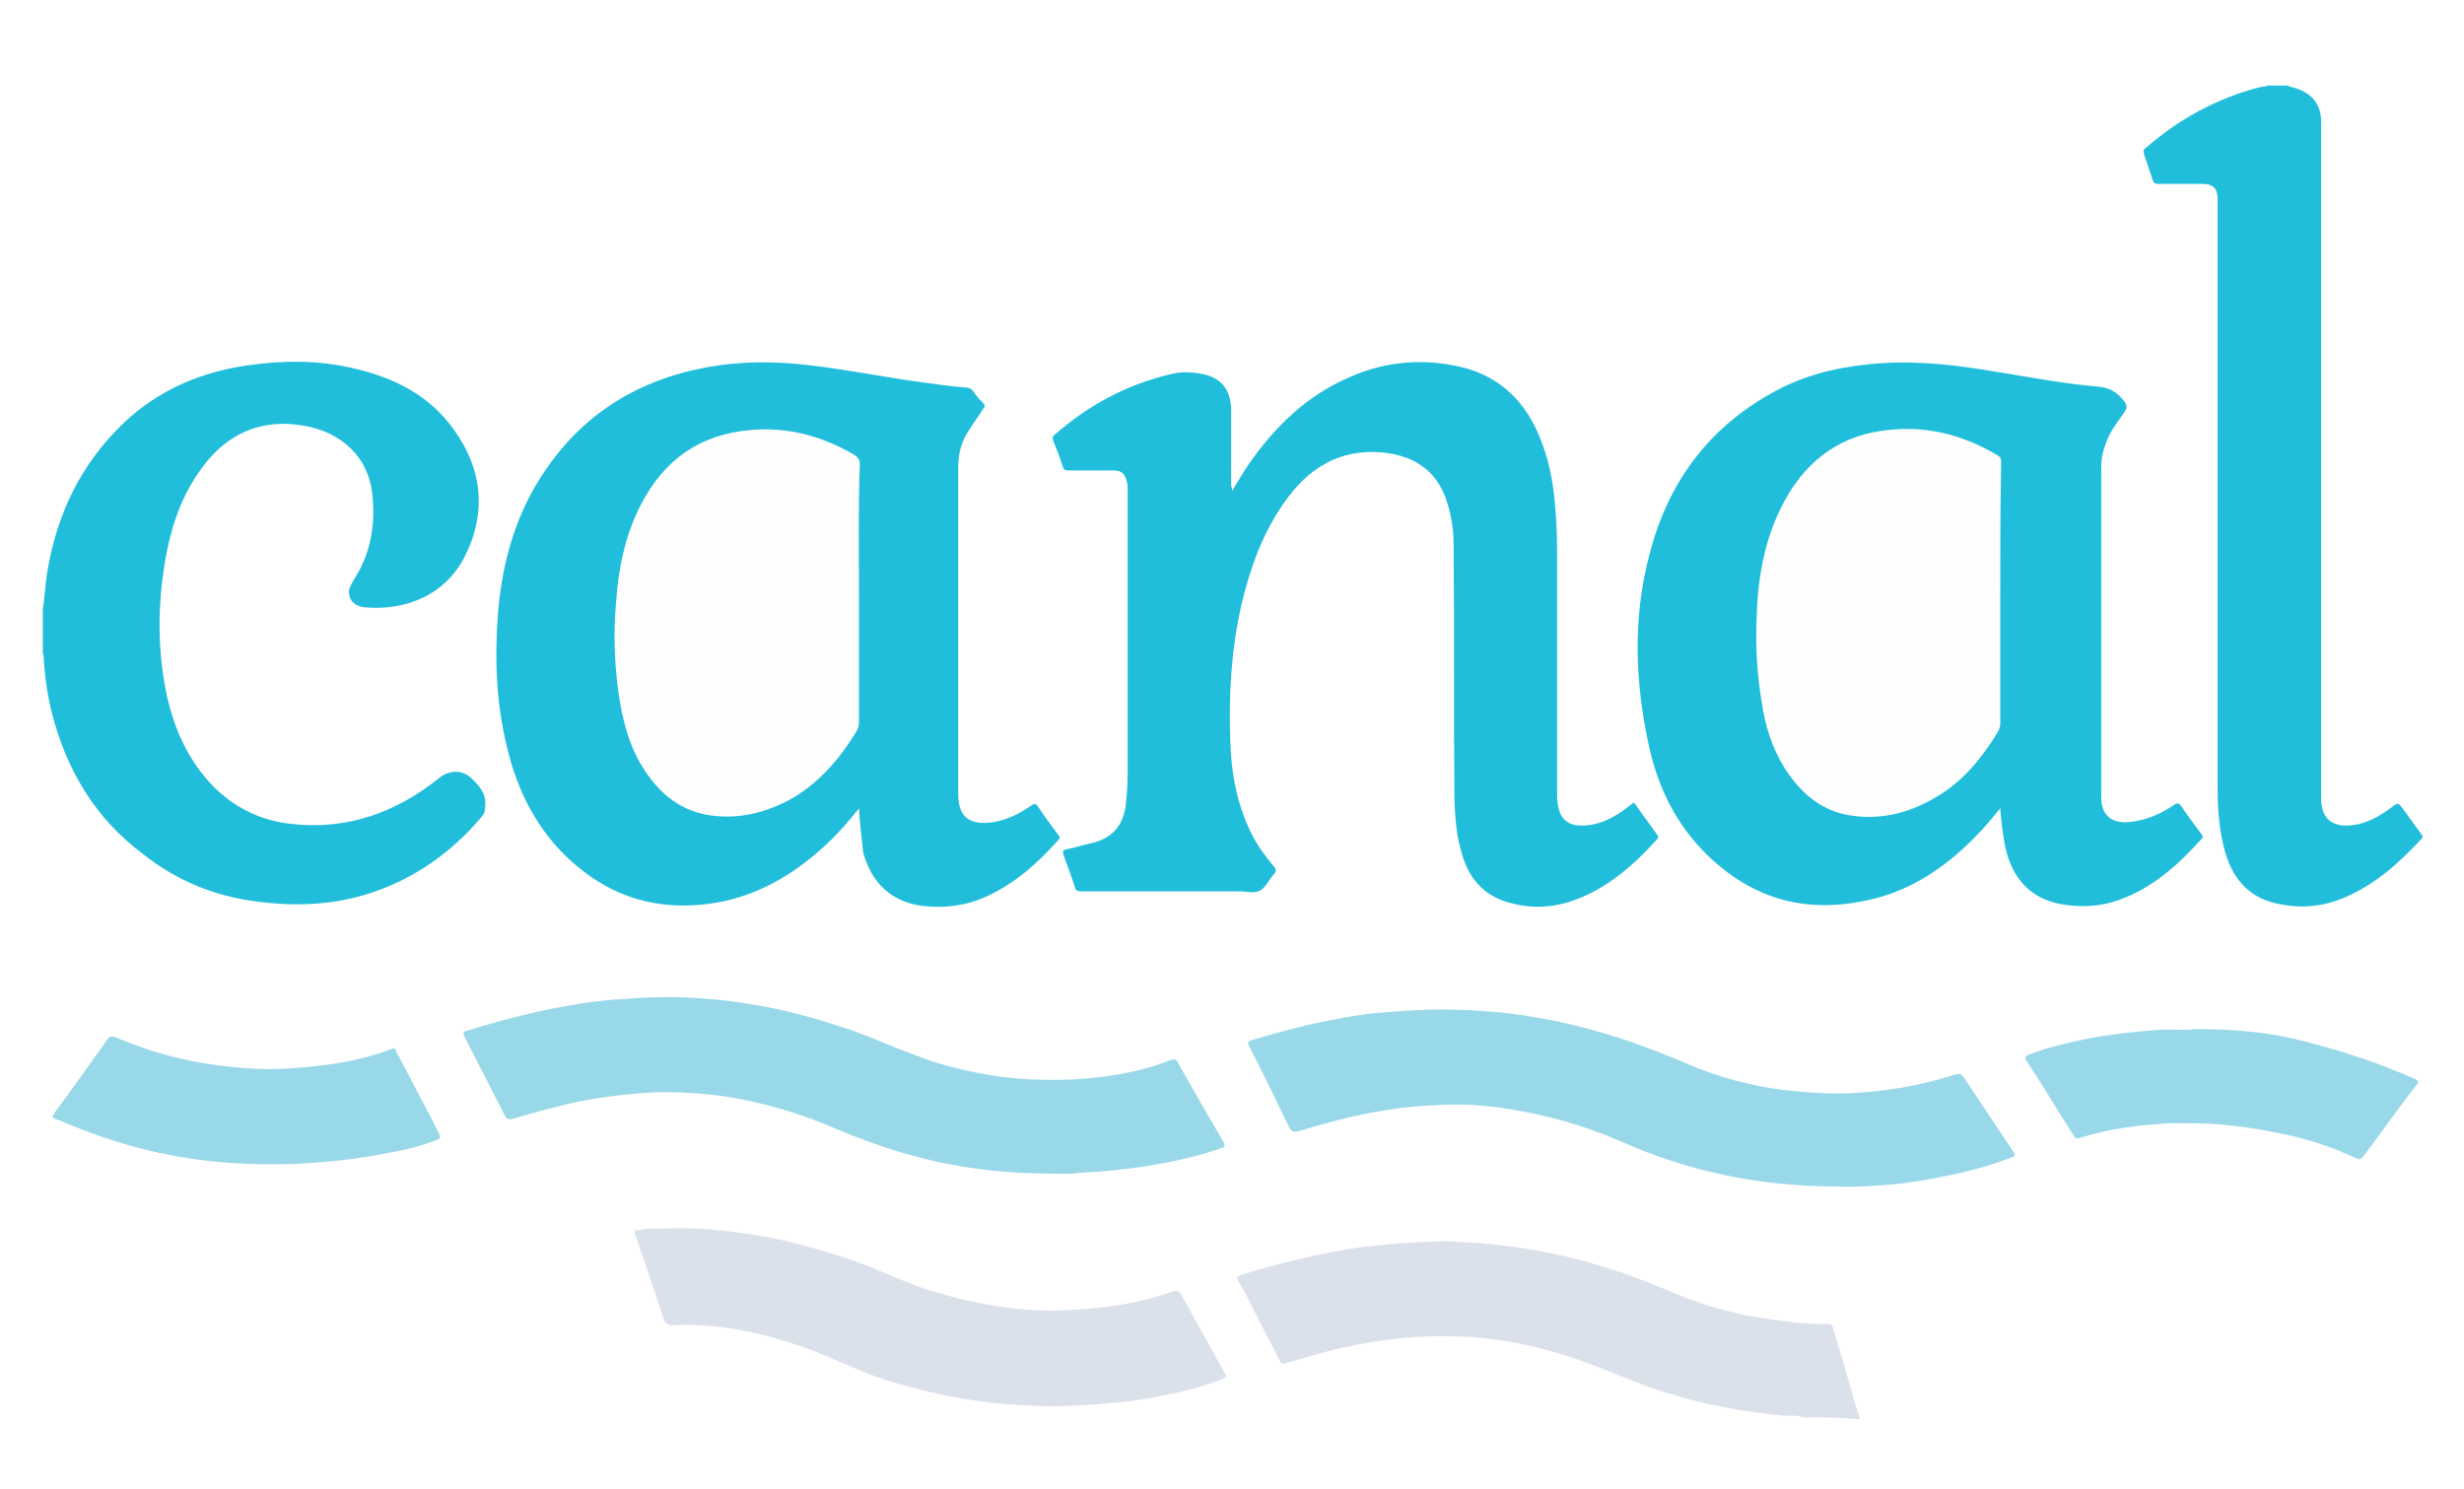
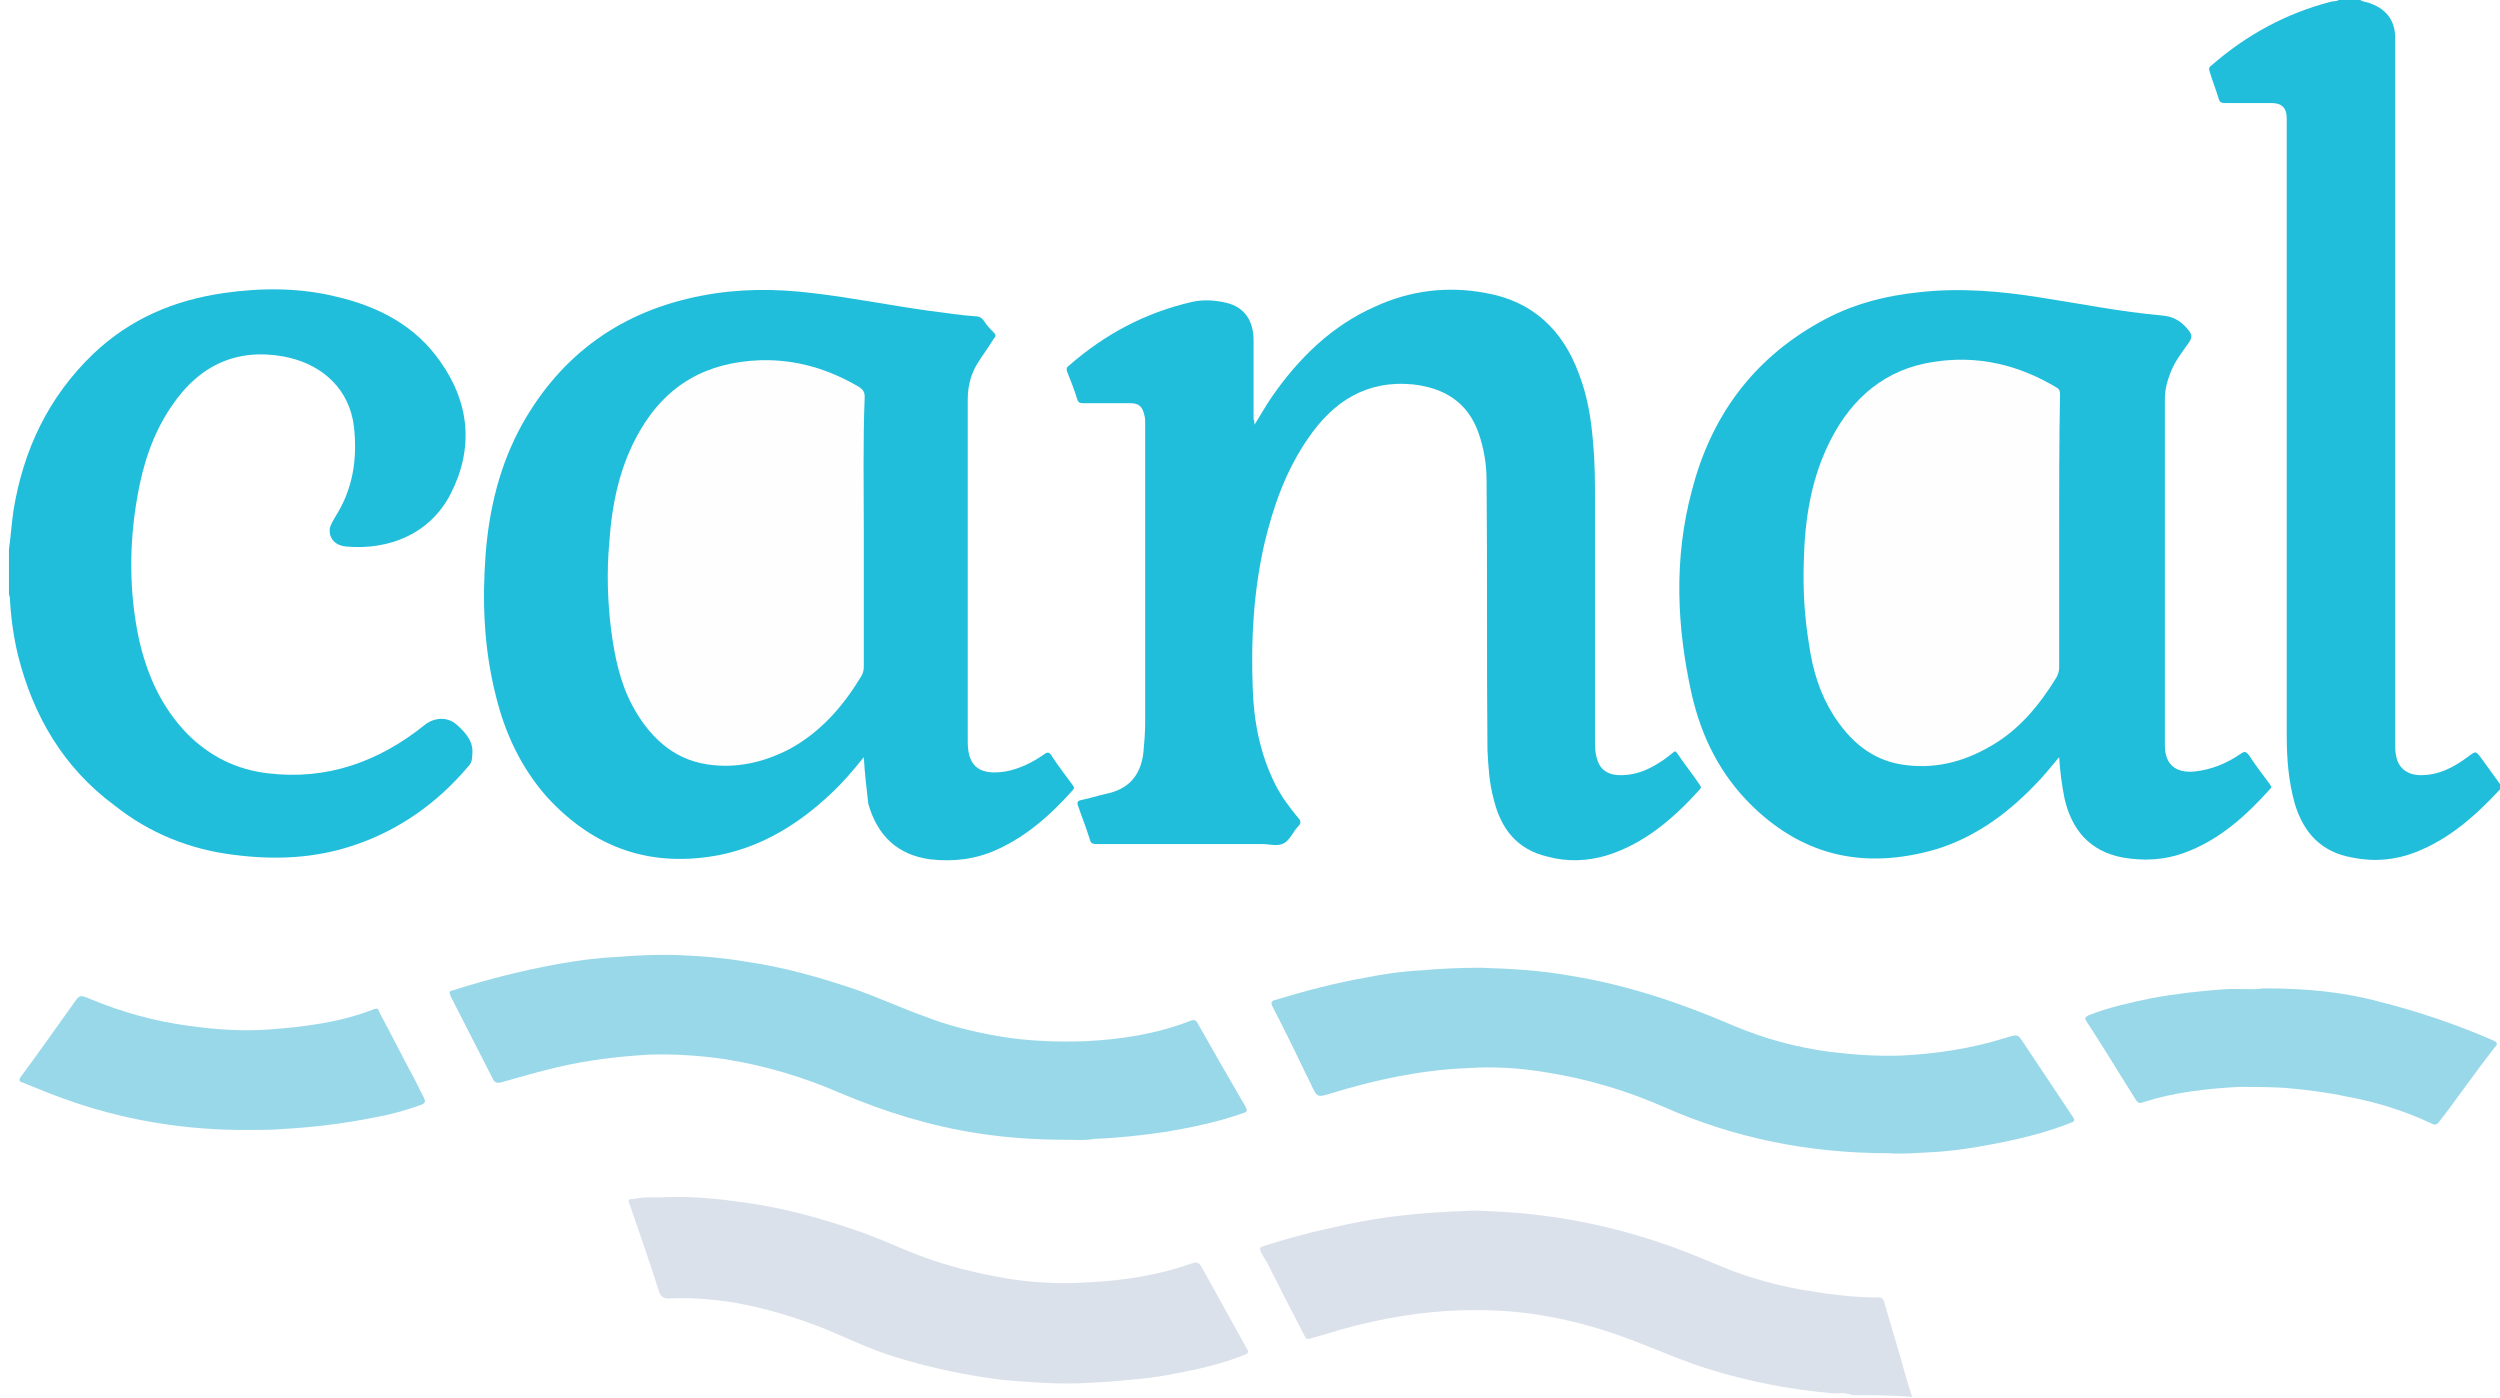
- <svg xmlns="http://www.w3.org/2000/svg" version="1.1" id="Layer_1" x="0px" y="0px" viewBox="0 0 288 174" style="enable-background:new 0 0 288 174;" xml:space="preserve">
+ <svg xmlns="http://www.w3.org/2000/svg" version="1.1" id="Layer_1" x="0px" y="0px" viewBox="4 10 279 156" style="enable-background:new 0 0 288 174;" xml:space="preserve">
  <style type="text/css">
	.st0{fill:#20BEDB;}
	.st1{fill:#DBE1EB;}
	.st2{fill:#99D8E9;}
	.st3{fill:#FEFEFE;}
</style>
  <g>
    <path class="st0" d="M5,71.3c0.2-1.4,0.3-2.9,0.5-4.3c1.1-6.8,3.9-12.7,8.9-17.5c4.1-3.9,9-6,14.6-6.8c4.2-0.6,8.4-0.6,12.5,0.4   c4.7,1.1,8.8,3.2,11.6,7.2c3.3,4.6,3.8,9.7,1.2,14.8c-2.3,4.5-6.9,6.3-11.6,5.9c-1.3-0.1-2-0.9-1.9-2c0.1-0.5,0.4-0.9,0.6-1.3   c2-3.1,2.5-6.5,2.1-10.1c-0.5-4.1-3.4-6.8-7.3-7.7c-5.5-1.2-9.9,0.7-13.1,5.5c-2.1,3.1-3.2,6.6-3.8,10.2   c-0.9,5.2-0.9,10.5,0.2,15.7c0.9,4,2.5,7.6,5.4,10.6c2.5,2.5,5.5,4,9,4.4c6.6,0.8,12.4-1.3,17.5-5.4c1-0.8,2.5-1,3.6,0   c1,0.9,1.9,1.9,1.7,3.4c0,0.5-0.1,0.9-0.5,1.3c-3.4,4-7.6,7-12.6,8.7c-4.4,1.5-8.9,1.7-13.5,1.1c-4.9-0.6-9.4-2.4-13.3-5.5   C11.1,95.7,7.7,89.9,6,83.1c-0.5-2.1-0.8-4.3-0.9-6.4c0-0.1-0.1-0.3-0.1-0.4C5,74.6,5,73,5,71.3z" />
    <path class="st0" d="M267.4,10c0.3,0.2,0.6,0.2,0.9,0.3c1.9,0.6,3,1.9,3,3.9c0,3.5,0,7,0,10.4c0,0.2,0,0.4,0,0.6   c0,13.3,0,26.5,0,39.8c0,7,0,14,0,20.9c0,2.3,0,4.6,0,7c0,0.5,0,1,0.1,1.4c0.2,1.3,1.1,2.1,2.5,2.2c2.2,0.1,4-0.9,5.6-2.1   c0.8-0.6,0.8-0.6,1.4,0.2c0.7,1,1.4,1.9,2.1,2.9c0.1,0.2,0.3,0.3,0,0.6c-2.7,2.9-5.6,5.5-9.4,7c-2.3,0.9-4.7,1.1-7.1,0.6   c-3.4-0.6-5.4-2.7-6.4-6c-0.7-2.5-0.9-5-0.9-7.6c0-22.8,0-45.6,0-68.4c0-0.2,0-0.3,0-0.5c0-1.2-0.6-1.7-1.7-1.7c-1.7,0-3.4,0-5.2,0   c-0.4,0-0.6-0.1-0.7-0.5c-0.3-1-0.7-2-1-3c-0.1-0.3-0.1-0.5,0.2-0.7c3.9-3.4,8.3-5.8,13.3-7.1c0.3-0.1,0.6,0,0.9-0.2   C265.7,10,266.5,10,267.4,10z" />
    <path class="st1" d="M210.7,165.7c-0.7-0.3-1.4-0.2-2.1-0.2c-4.7-0.4-9.4-1.3-13.9-2.7c-2.6-0.8-5.1-1.9-7.7-2.9   c-3.5-1.4-7.2-2.5-10.9-3.1c-3.5-0.6-7-0.7-10.6-0.5c-4.6,0.3-9.1,1.2-13.6,2.6c-0.6,0.2-1.1,0.3-1.7,0.5c-0.3,0.1-0.5,0-0.6-0.3   c-1.4-2.7-2.8-5.4-4.2-8.2c-0.2-0.3-0.4-0.7-0.6-1c-0.3-0.6-0.3-0.7,0.4-0.9c2.2-0.7,4.4-1.3,6.6-1.8c3-0.7,6-1.3,9.1-1.6   c1.7-0.2,3.4-0.3,5.1-0.4c0.9,0,1.8-0.1,2.7-0.1c2.3,0.1,4.7,0.2,7,0.5c5.1,0.6,10,1.8,14.8,3.5c2.2,0.8,4.3,1.7,6.5,2.6   c2.6,1,5.2,1.7,7.9,2.2c2.9,0.5,5.8,0.9,8.8,0.9c0.4,0,0.5,0.2,0.6,0.6c0.6,2,1.2,4.1,1.8,6.1c0.4,1.5,0.8,2.9,1.3,4.4   C215.1,165.7,212.9,165.7,210.7,165.7z" />
    <path class="st0" d="M100.4,94.5c-1.2,1.5-2.4,2.9-3.7,4.1c-3.5,3.3-7.5,5.8-12.3,6.8c-7.7,1.5-14.1-0.7-19.4-6.5   c-2.9-3.3-4.7-7.2-5.7-11.4c-1.3-5.2-1.5-10.4-1.1-15.7c0.4-5.1,1.6-10,4.1-14.5c4.4-7.8,11.1-12.6,20-14.3   c4.1-0.8,8.2-0.8,12.3-0.3c4.4,0.5,8.8,1.4,13.2,2c1.7,0.2,3.4,0.5,5.1,0.6c0.4,0,0.7,0.2,0.9,0.5c0.3,0.5,0.7,0.9,1.1,1.3   c0.3,0.3,0.2,0.5,0,0.7c-0.6,1-1.3,1.9-1.9,2.9c-0.7,1.2-1,2.5-1,3.9c0,12.7,0,25.4,0,38.2c0,3,1.6,3.7,4.2,3.3   c1.6-0.3,3-1,4.3-1.9c0.4-0.3,0.6-0.3,0.9,0.2c0.7,1.1,1.5,2.1,2.3,3.2c0.1,0.2,0.3,0.3,0,0.6c-2.4,2.7-5.1,5.1-8.4,6.6   c-2.4,1.1-4.9,1.4-7.5,1.1c-3.7-0.5-5.9-2.7-6.9-6.2C100.7,97.9,100.5,96.3,100.4,94.5z" />
    <path class="st0" d="M233.8,94.5c-1,1.2-1.8,2.2-2.8,3.2c-3.1,3.2-6.7,5.8-11,7.1c-7.7,2.2-14.5,0.9-20.4-4.8   c-3.6-3.5-5.7-7.7-6.8-12.5c-1.7-7.6-2-15.2,0-22.7c2.1-8.2,6.7-14.6,14.2-18.8c3.5-2,7.3-3,11.3-3.4c4.5-0.5,9-0.1,13.4,0.6   c4.5,0.7,9,1.6,13.5,2c1.3,0.1,2.2,0.6,3,1.6c0.4,0.5,0.5,0.8,0.1,1.4c-0.7,1-1.5,2-2,3.2c-0.4,1-0.7,2-0.7,3.1   c0,12.8,0,25.6,0,38.4c0,0.1,0,0.2,0,0.3c0,2.1,1.2,3.1,3.3,2.9c1.9-0.2,3.6-0.9,5.2-2c0.4-0.3,0.6-0.2,0.9,0.2   c0.7,1.1,1.5,2.1,2.3,3.2c0.1,0.2,0.3,0.3,0,0.6c-2.7,3-5.7,5.7-9.6,7.1c-2.2,0.8-4.5,0.9-6.8,0.5c-3.7-0.7-5.7-3.1-6.5-6.6   C234.1,97.6,233.9,96.1,233.8,94.5z" />
    <path class="st0" d="M144,57.4c0.7-1.1,1.3-2.2,2-3.2c3-4.3,6.7-7.9,11.5-10c3.9-1.8,8.1-2.3,12.3-1.5c5.2,0.9,8.6,4.1,10.4,9   c1,2.6,1.4,5.2,1.6,7.9c0.2,2.1,0.2,4.2,0.2,6.3c0,8.9,0,17.8,0,26.7c0,0.7,0,1.3,0.2,2c0.3,1.2,1.1,1.8,2.3,1.9   c1.8,0.1,3.3-0.5,4.7-1.4c0.5-0.3,1-0.7,1.5-1.1c0.2-0.2,0.3-0.2,0.5,0.1c0.8,1.2,1.7,2.3,2.5,3.5c0.1,0.2,0.2,0.3,0,0.5   c-2.9,3.2-6.2,6.1-10.5,7.4c-2.1,0.6-4.3,0.7-6.5,0.1c-3.4-0.8-5.2-3.1-6-6.4c-0.5-1.8-0.6-3.6-0.7-5.5c-0.1-10,0-20.1-0.1-30.1   c0-1.8-0.3-3.6-0.9-5.3c-1.2-3.4-3.8-5-7.3-5.4c-5.2-0.5-8.9,1.9-11.7,6c-2.5,3.6-3.9,7.6-4.9,11.8c-1.2,5.3-1.5,10.6-1.3,16   c0.1,3.7,0.8,7.4,2.5,10.8c0.7,1.4,1.6,2.6,2.6,3.8c0.3,0.3,0.3,0.6,0,0.9c-0.6,0.6-0.9,1.5-1.6,1.9c-0.7,0.4-1.6,0.1-2.4,0.1   c-6.2,0-12.3,0-18.5,0c-0.5,0-0.7-0.1-0.8-0.6c-0.4-1.3-0.9-2.5-1.3-3.7c-0.1-0.3-0.1-0.5,0.3-0.6c1-0.2,1.9-0.5,2.8-0.7   c2.5-0.5,3.9-2,4.2-4.6c0.1-1.1,0.2-2.2,0.2-3.3c0-11.2,0-22.3,0-33.5c0-0.3,0-0.6-0.1-0.9c-0.2-0.9-0.6-1.3-1.5-1.3   c-1.8,0-3.5,0-5.3,0c-0.4,0-0.6-0.1-0.7-0.5c-0.3-1-0.7-2-1.1-3c-0.1-0.3-0.1-0.5,0.2-0.7c4-3.5,8.5-5.9,13.7-7.1   c1.3-0.3,2.6-0.2,3.9,0.1c2,0.5,3,2,3,4.2c0,2.9,0,5.8,0,8.8C144,57,144,57.2,144,57.4z" />
    <path class="st2" d="M214.8,138.7c-9,0-17.3-1.7-25.2-5.2c-4.1-1.8-8.5-3.1-12.9-3.8c-2.9-0.5-5.9-0.7-8.9-0.5   c-5.2,0.2-10.3,1.3-15.2,2.8c-1.6,0.5-1.6,0.5-2.3-1c-1.4-2.9-2.8-5.8-4.3-8.7c-0.2-0.4-0.1-0.6,0.3-0.7c3.3-1,6.7-1.9,10.1-2.5   c2-0.4,4.1-0.7,6.1-0.8c2.2-0.2,4.5-0.3,6.7-0.3c3.4,0.1,6.8,0.3,10.1,0.9c6.2,1,12.2,3,18,5.5c3.5,1.5,7.2,2.5,11,3   c2.6,0.3,5.2,0.5,7.9,0.4c4-0.2,7.9-0.8,11.7-2c1.3-0.4,1.3-0.4,2,0.7c1.8,2.7,3.6,5.4,5.4,8.1c0.3,0.4,0.2,0.6-0.2,0.7   c-3,1.2-6.1,1.9-9.3,2.5c-2.2,0.4-4.3,0.7-6.5,0.8C217.6,138.7,216,138.8,214.8,138.7z" />
    <path class="st2" d="M123.1,137.2c-3.3,0-6.6-0.2-9.8-0.7c-5.4-0.8-10.5-2.4-15.5-4.5c-4.1-1.8-8.5-3.1-12.9-3.8   c-2.8-0.4-5.7-0.6-8.5-0.5c-3.4,0.2-6.8,0.6-10.2,1.4c-2.1,0.5-4.2,1.1-6.3,1.7c-0.5,0.1-0.7,0-0.9-0.4c-1.6-3.1-3.1-6.1-4.7-9.2   c-0.2-0.5-0.2-0.6,0.3-0.7c3.8-1.2,7.7-2.2,11.6-2.9c2.2-0.4,4.4-0.7,6.6-0.8c2.4-0.2,4.8-0.3,7.2-0.2c2.4,0.1,4.8,0.3,7.1,0.7   c4.3,0.6,8.5,1.8,12.6,3.2c2.5,0.9,4.9,2,7.4,2.9c2.8,1.1,5.7,1.8,8.7,2.3c3.1,0.5,6.2,0.6,9.3,0.5c4-0.2,8-0.8,11.8-2.3   c0.3-0.1,0.5-0.1,0.7,0.2c1.8,3.2,3.6,6.3,5.4,9.4c0.2,0.4,0.2,0.6-0.2,0.7c-2.8,1-5.7,1.6-8.6,2.1c-2.7,0.4-5.4,0.7-8.1,0.8   C125.1,137.3,124.1,137.2,123.1,137.2z" />
    <path class="st1" d="M78.3,143.6c3.2-0.1,6,0.2,8.8,0.6c4.4,0.6,8.7,1.8,13,3.3c3.1,1.1,6,2.6,9.1,3.5c2.6,0.8,5.3,1.4,8,1.8   c2.8,0.4,5.6,0.5,8.4,0.3c3.9-0.2,7.7-0.8,11.4-2.1c0.6-0.2,0.8-0.1,1.1,0.4c1.7,3.1,3.4,6.1,5.1,9.2c0.2,0.3,0.1,0.4-0.3,0.6   c-2.5,1-5.1,1.6-7.8,2.1c-2.4,0.5-4.9,0.7-7.4,0.9c-1.5,0.1-3.1,0.2-4.6,0.2c-2.4,0-4.8-0.2-7.2-0.4c-4-0.5-7.9-1.3-11.8-2.5   c-2.7-0.8-5.2-2-7.8-3.1c-3.5-1.4-7.1-2.5-10.8-3.1c-2.1-0.3-4.3-0.5-6.4-0.4c-0.1,0-0.2,0-0.3,0c-0.7,0.1-1.1-0.2-1.3-0.9   c-1-3.2-2.1-6.3-3.2-9.5c-0.2-0.5-0.3-0.7,0.4-0.7C76.2,143.5,77.4,143.7,78.3,143.6z" />
    <path class="st2" d="M32.2,136.1c-7.5,0.1-14.6-1.1-21.4-3.6c-1.4-0.5-2.8-1.1-4.3-1.7c-0.4-0.1-0.4-0.3-0.2-0.6   c2-2.7,3.9-5.4,5.9-8.2c0.7-1,0.7-1,1.9-0.5c3.6,1.5,7.3,2.5,11.1,3c2.9,0.4,5.8,0.6,8.7,0.4c4.1-0.3,8.1-0.8,11.9-2.3   c0.4-0.1,0.4,0,0.5,0.3c1.4,2.6,2.7,5.2,4.1,7.8c0.3,0.6,0.6,1.2,0.9,1.8c0.2,0.4,0.2,0.6-0.3,0.8c-1.7,0.6-3.4,1.1-5.2,1.4   c-3.4,0.7-6.8,1.1-10.3,1.3C34.4,136.1,33.2,136.1,32.2,136.1z" />
    <path class="st2" d="M256.6,120.3c4.8,0,8.9,0.4,13,1.5c4.3,1.1,8.5,2.5,12.6,4.3c0.5,0.2,0.6,0.4,0.2,0.8c-1.8,2.3-3.5,4.7-5.2,7   c-0.3,0.4-0.7,0.9-1,1.3c-0.2,0.3-0.5,0.4-0.8,0.2c-3-1.4-6.1-2.4-9.4-3c-2.3-0.5-4.7-0.8-7.1-1c-1.7-0.1-3.4-0.1-5.1-0.1   c-3.6,0.2-7.2,0.6-10.6,1.7c-0.3,0.1-0.5,0.2-0.8-0.2c-1.9-3-3.7-6-5.6-8.9c-0.2-0.4,0-0.4,0.3-0.6c2.3-0.9,4.6-1.4,7-1.9   c2.7-0.5,5.4-0.8,8.1-1C253.9,120.3,255.5,120.5,256.6,120.3z" />
    <path class="st3" d="M100.4,69.3c0,5,0,10.1,0,15.1c0,0.4-0.1,0.8-0.3,1.1c-2,3.3-4.5,6.2-8,8.1c-2.9,1.5-6,2.2-9.2,1.7   c-3.9-0.6-6.5-3.2-8.3-6.5c-1.4-2.6-2-5.5-2.4-8.5c-0.4-3.3-0.5-6.5-0.2-9.8c0.3-4.4,1.2-8.6,3.4-12.4c3-5.2,7.5-7.7,13.5-7.9   c4-0.1,7.6,1,11,3c0.4,0.3,0.6,0.5,0.6,1.1C100.3,59.3,100.4,64.3,100.4,69.3z" />
    <path class="st3" d="M233.8,69.4c0,5,0,10.1,0,15.1c0,0.4-0.1,0.7-0.3,1.1c-1.9,3.1-4.2,5.9-7.4,7.7c-3.1,1.8-6.4,2.6-10,2   c-3.4-0.6-5.7-2.7-7.5-5.5c-1.5-2.4-2.3-5-2.7-7.8c-0.5-3-0.7-6.1-0.6-9.2c0.1-4.8,0.8-9.5,3.1-13.9c2.4-4.6,6.1-7.7,11.3-8.5   c5-0.8,9.6,0.3,13.9,2.9c0.3,0.2,0.3,0.5,0.3,0.8C233.8,59.2,233.8,64.3,233.8,69.4z" />
  </g>
</svg>
